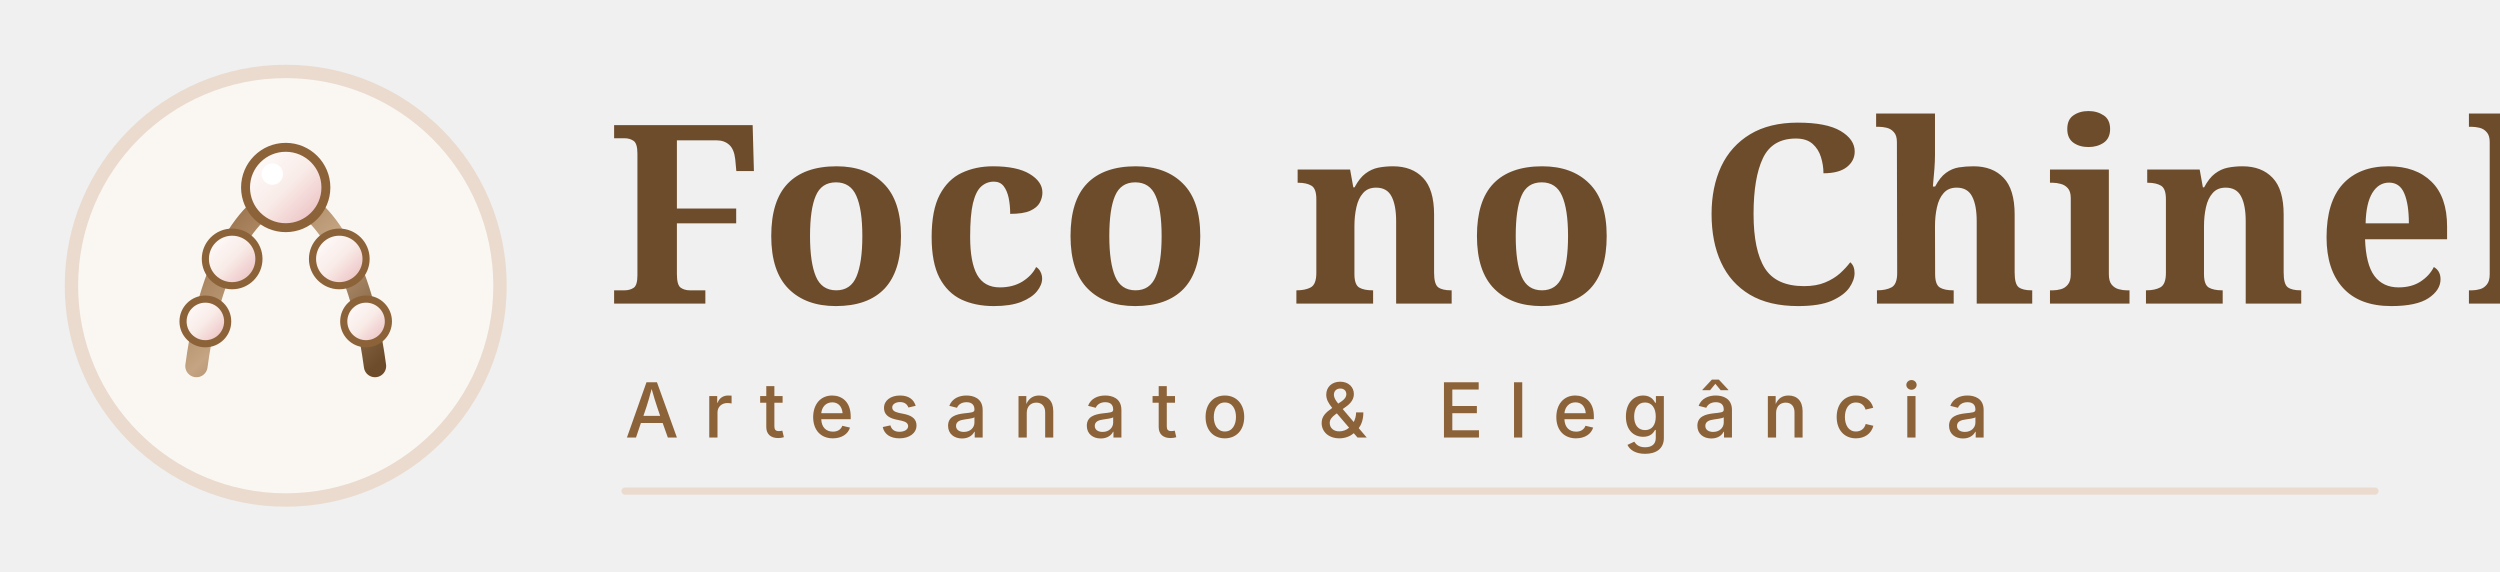
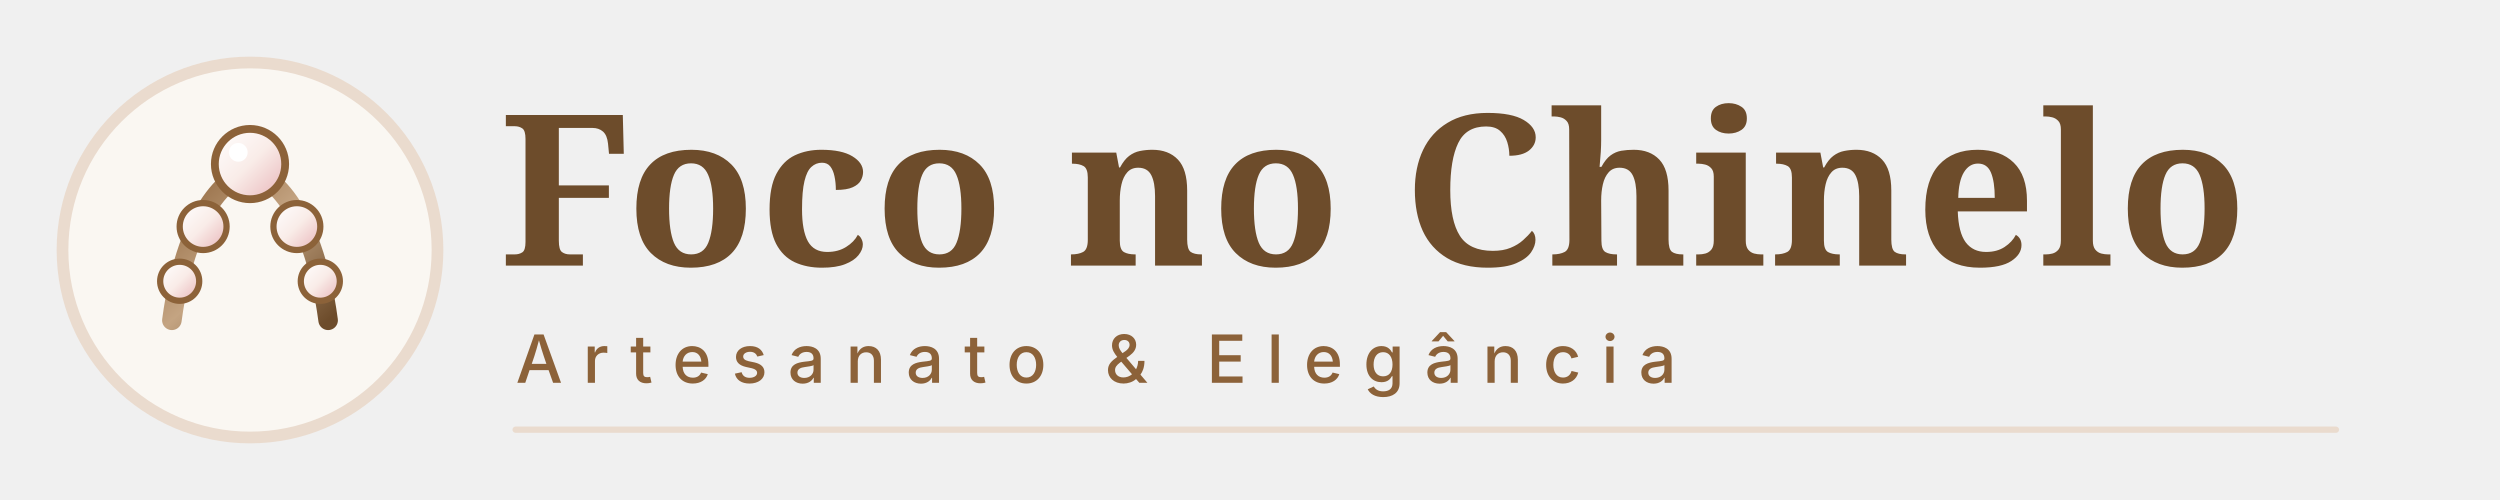
- <svg xmlns="http://www.w3.org/2000/svg" viewBox="0 0 280 64" fill="none" role="img" aria-label="Logotipo Foco no Chinelo">
+ <svg xmlns="http://www.w3.org/2000/svg" viewBox="0 0 320 64" fill="none" role="img" aria-label="Logotipo Foco no Chinelo">
  <defs>
    <linearGradient id="goldGradient" x1="0%" y1="0%" x2="100%" y2="100%">
      <stop offset="0%" stop-color="#8C6239" />
      <stop offset="50%" stop-color="#C4A482" />
      <stop offset="100%" stop-color="#6D4C2B" />
    </linearGradient>
    <linearGradient id="pearlGradient" x1="0%" y1="0%" x2="100%" y2="100%">
      <stop offset="0%" stop-color="#FFFFFF" />
      <stop offset="50%" stop-color="#F9ECE8" />
      <stop offset="100%" stop-color="#E8B4B8" />
    </linearGradient>
    <filter id="softGlow" x="-20%" y="-20%" width="140%" height="140%">
      <feGaussianBlur stdDeviation="1.5" result="blur" />
      <feComposite in="SourceGraphic" in2="blur" operator="over" />
    </filter>
  </defs>
  <g class="logo-symbol" transform="translate(6, 6)">
    <circle cx="26" cy="26" r="24" fill="#FAF7F2" stroke="#EADBCE" stroke-width="1.5" />
    <path d="M 16 35 C 18 20, 24 16, 26 16 C 28 16, 34 20, 36 35" stroke="url(#goldGradient)" stroke-width="2.5" stroke-linecap="round" fill="none" />
    <path d="M 26 16 L 26 36" stroke="url(#goldGradient)" stroke-width="2" stroke-linecap="round" stroke-dasharray="1 3" fill="none" />
    <circle cx="26" cy="15" r="4.5" fill="url(#pearlGradient)" stroke="#8C6239" stroke-width="1" />
    <circle cx="20" cy="23" r="3" fill="url(#pearlGradient)" stroke="#8C6239" stroke-width="0.8" />
    <circle cx="32" cy="23" r="3" fill="url(#pearlGradient)" stroke="#8C6239" stroke-width="0.8" />
    <circle cx="17" cy="30" r="2.5" fill="url(#pearlGradient)" stroke="#8C6239" stroke-width="0.8" />
    <circle cx="35" cy="30" r="2.5" fill="url(#pearlGradient)" stroke="#8C6239" stroke-width="0.8" />
    <circle cx="24.5" cy="13.5" r="1.2" fill="#FFFFFF" />
  </g>
-   <g class="logo-text" transform="translate(68, 0)">
-     <text x="0" y="34" font-family="'Cormorant Garamond', Georgia, serif" font-size="28" font-weight="700" letter-spacing="0.8" fill="#6D4C2B">Foco no Chinelo</text>
-     <text x="2" y="49" font-family="'Montserrat', system-ui, -apple-system, sans-serif" font-size="8.5" font-weight="500" letter-spacing="2.8" fill="#8C6239" text-transform="uppercase">Artesanato &amp; Elegância</text>
-     <line x1="2" y1="55" x2="198" y2="55" stroke="#EADBCE" stroke-width="0.8" stroke-linecap="round" />
+   <g class="logo-text" transform="translate(64, 0)">
+     <text x="0" y="34" font-family="'Cormorant Garamond', Georgia, serif" font-size="27" font-weight="700" letter-spacing="0.5" fill="#6D4C2B">Foco no Chinelo</text>
+     <text x="2" y="49" font-family="'Montserrat', system-ui, -apple-system, sans-serif" font-size="8.5" font-weight="500" letter-spacing="2.6" fill="#8C6239" text-transform="uppercase">Artesanato &amp; Elegância</text>
+     <line x1="2" y1="55" x2="235" y2="55" stroke="#EADBCE" stroke-width="0.8" stroke-linecap="round" />
  </g>
</svg>
